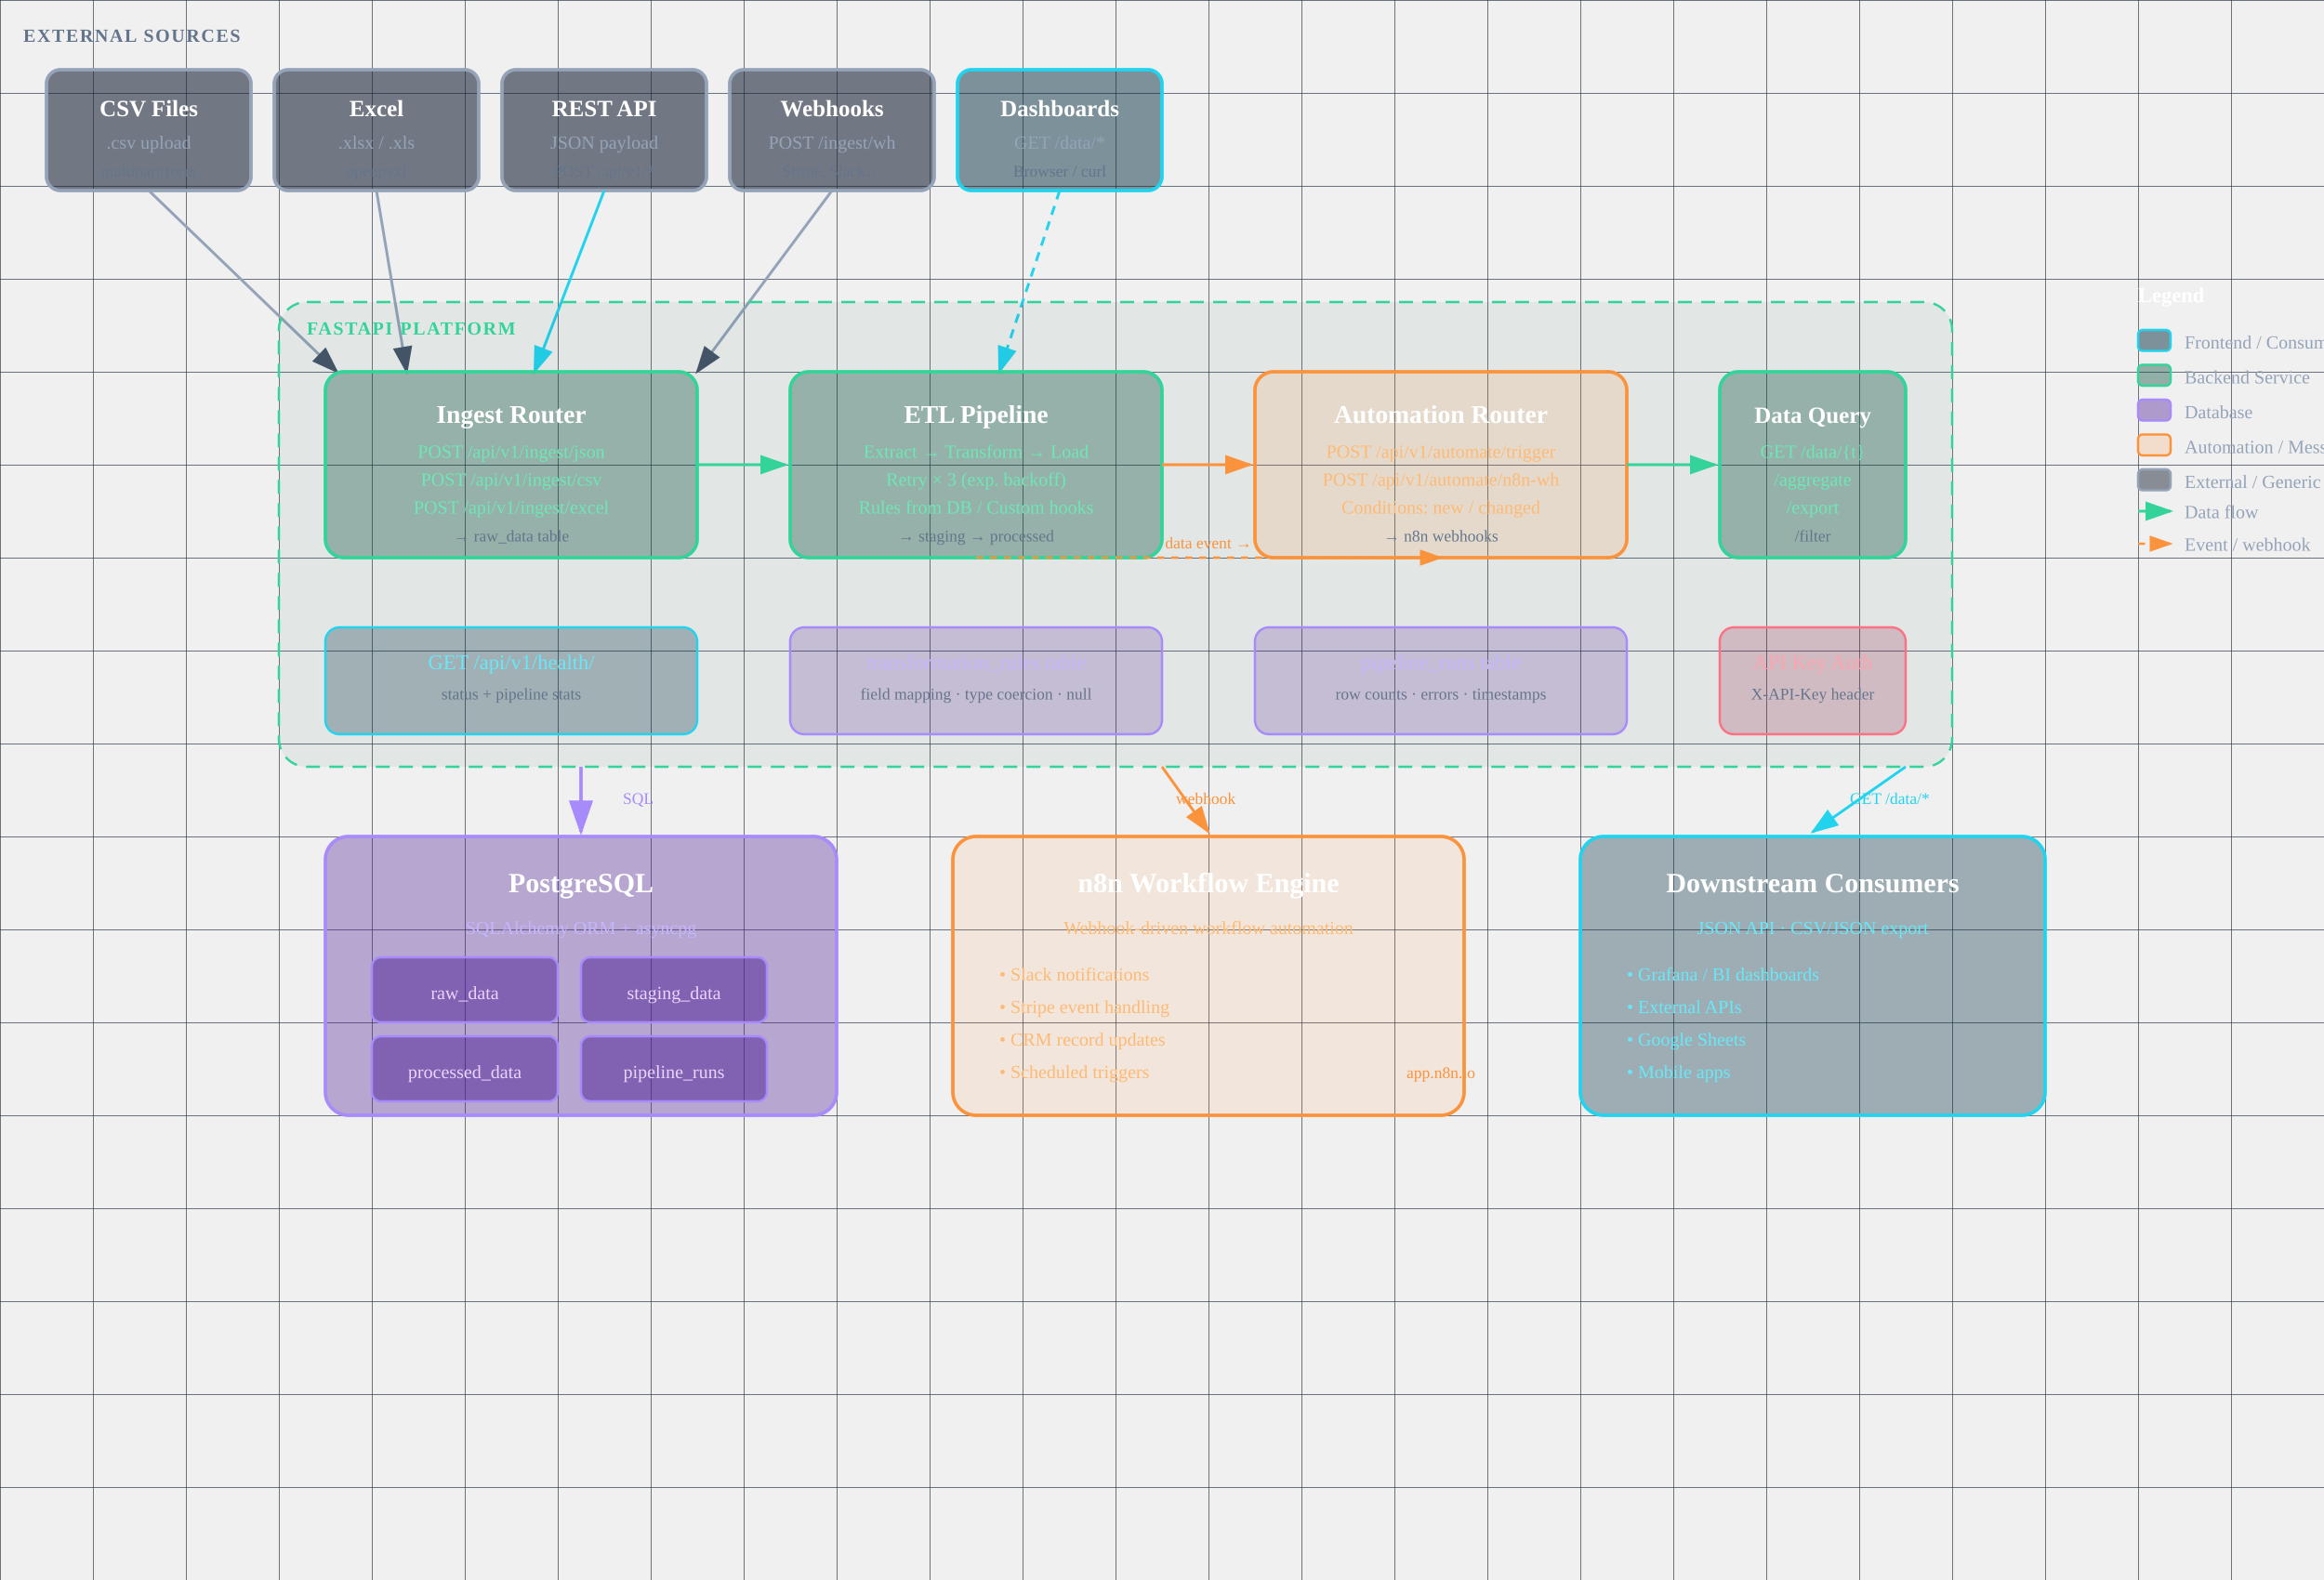
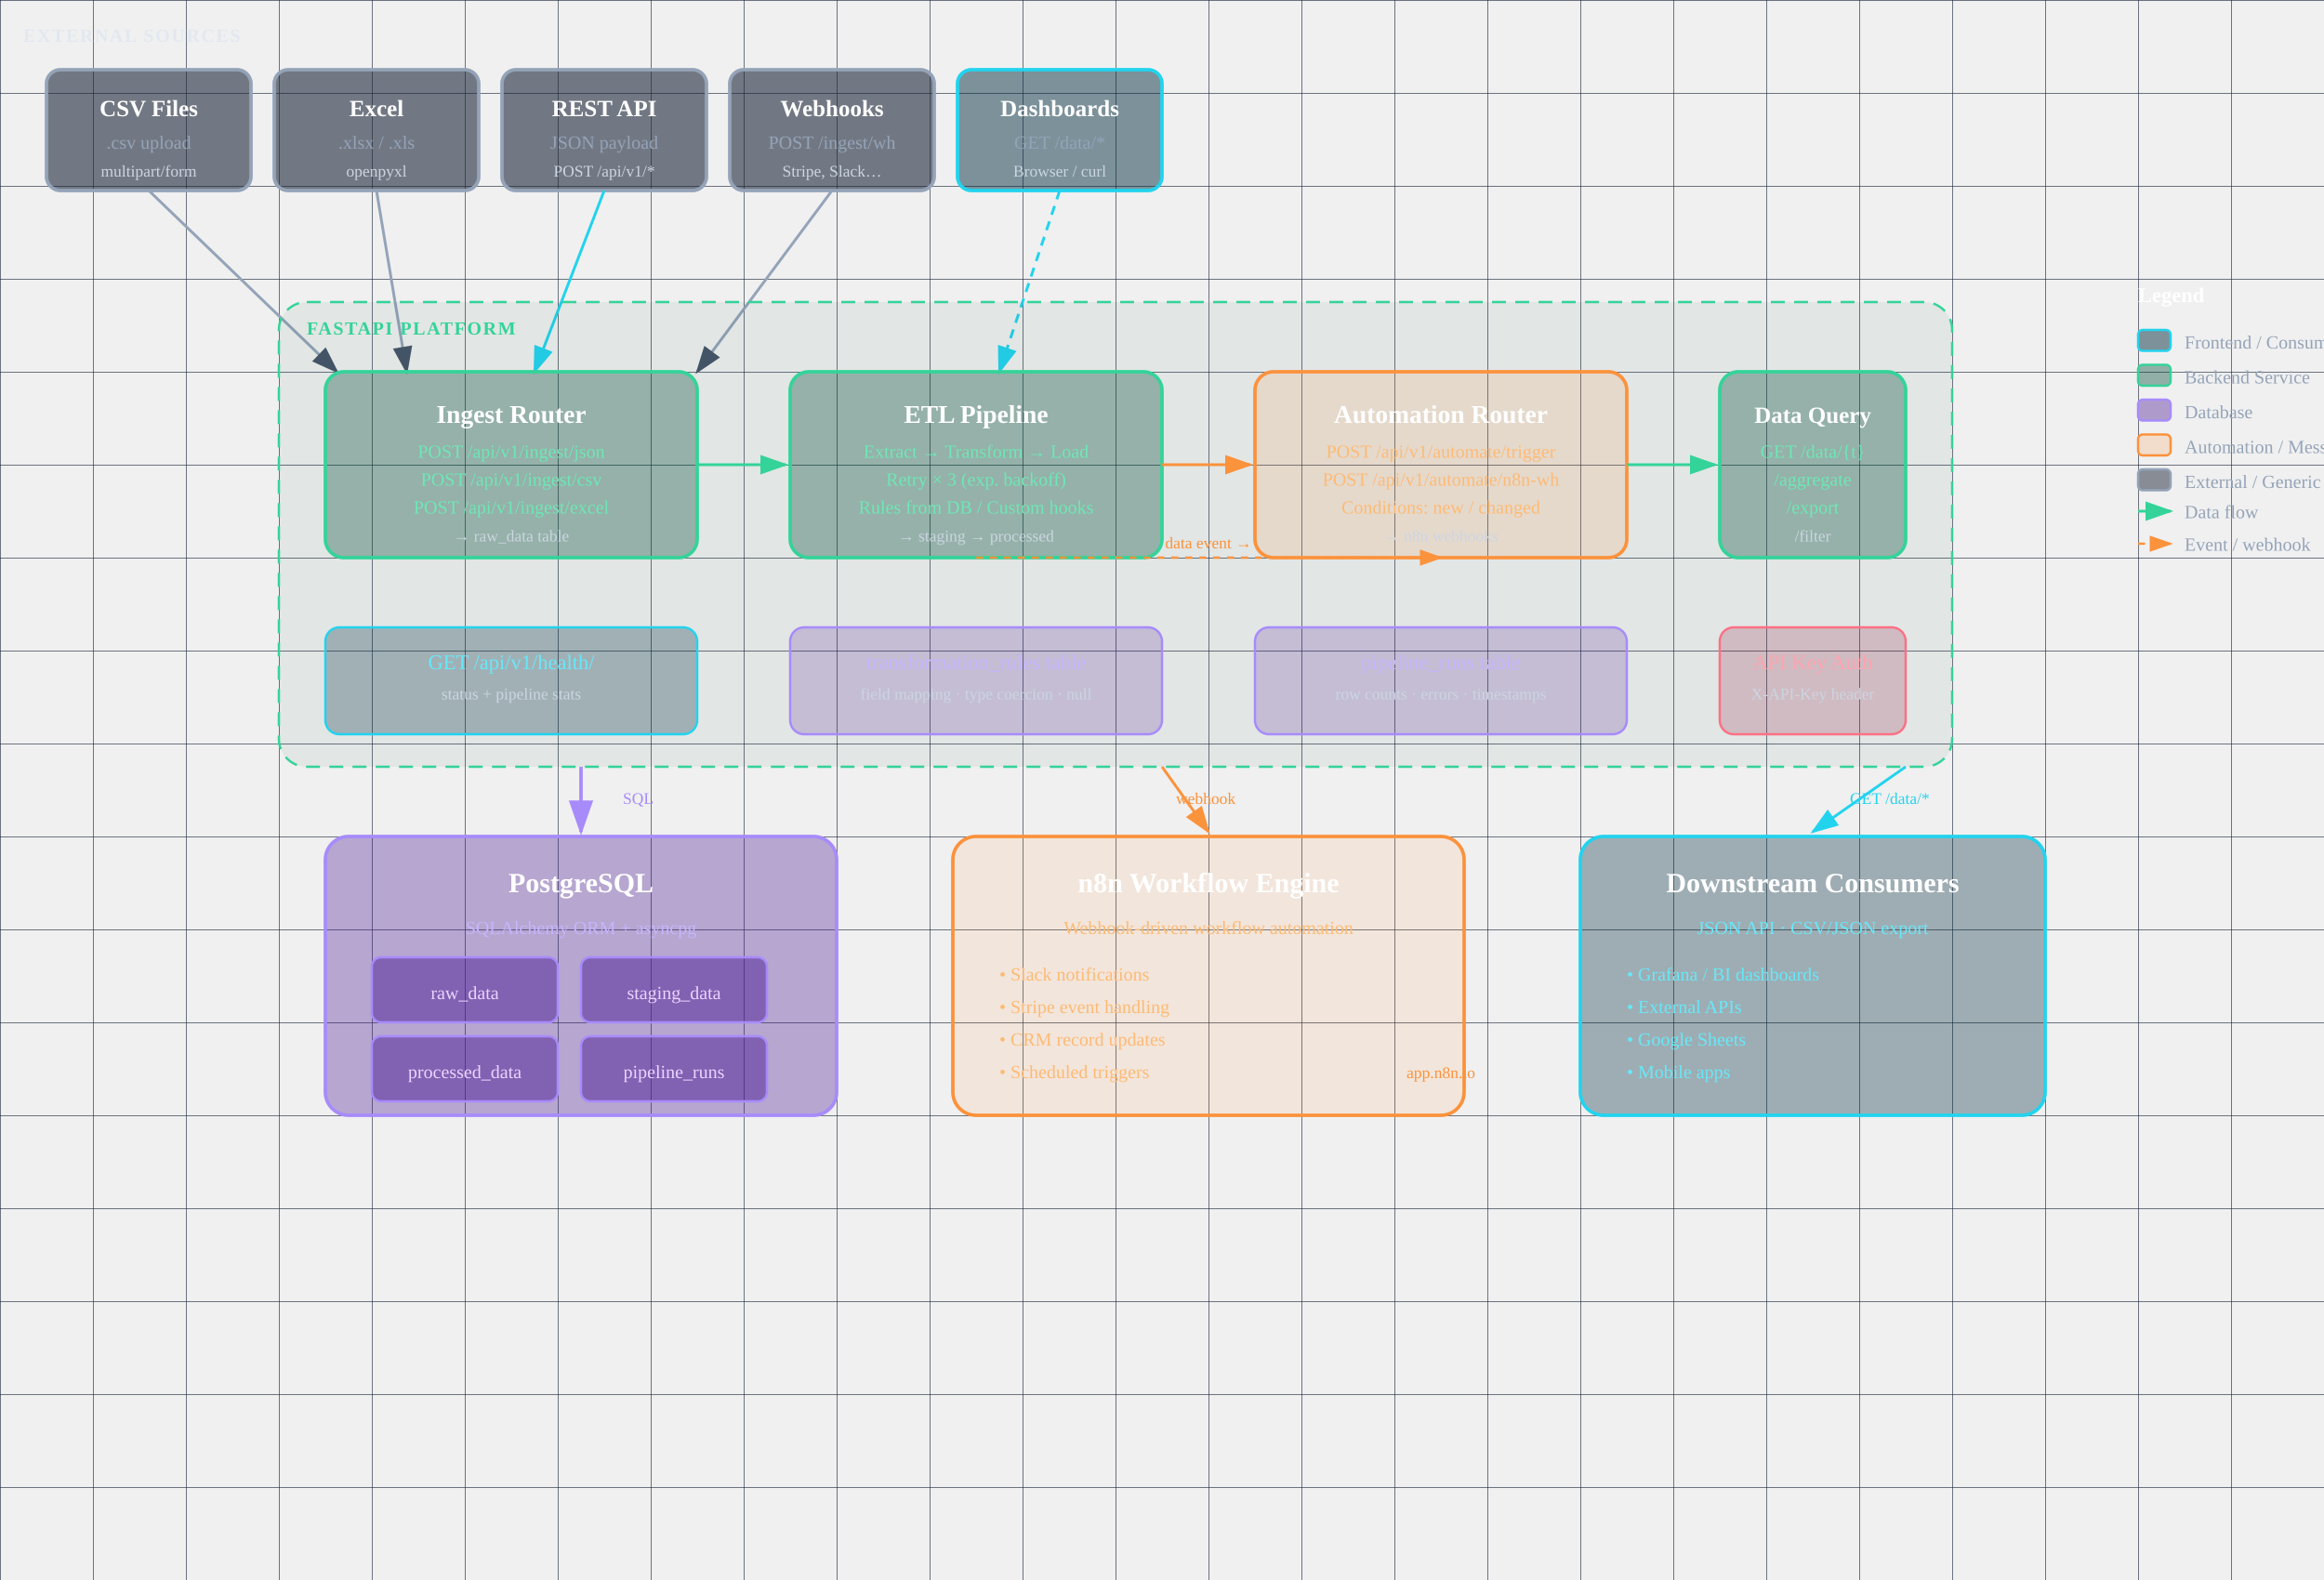
<svg xmlns="http://www.w3.org/2000/svg" viewBox="0 0 1000 680">
  <defs>
    <marker id="arrow" markerWidth="10" markerHeight="7" refX="9" refY="3.5" orient="auto">
      <polygon points="0 0, 10 3.5, 0 7" fill="#475569" />
    </marker>
    <marker id="arrow-cyan" markerWidth="10" markerHeight="7" refX="9" refY="3.5" orient="auto">
      <polygon points="0 0, 10 3.5, 0 7" fill="#22d3ee" />
    </marker>
    <marker id="arrow-emerald" markerWidth="10" markerHeight="7" refX="9" refY="3.5" orient="auto">
      <polygon points="0 0, 10 3.5, 0 7" fill="#34d399" />
    </marker>
    <marker id="arrow-violet" markerWidth="10" markerHeight="7" refX="9" refY="3.5" orient="auto">
      <polygon points="0 0, 10 3.5, 0 7" fill="#a78bfa" />
    </marker>
    <marker id="arrow-orange" markerWidth="10" markerHeight="7" refX="9" refY="3.5" orient="auto">
      <polygon points="0 0, 10 3.5, 0 7" fill="#fb923c" />
    </marker>
    <pattern id="grid" width="40" height="40" patternUnits="userSpaceOnUse">
      <path d="M 40 0 L 0 0 0 40" fill="none" stroke="#1e293b" stroke-width="0.5" />
    </pattern>
    <filter id="glow" x="-20%" y="-20%" width="140%" height="140%">
      <feGaussianBlur stdDeviation="3" result="coloredBlur" />
      <feMerge>
        <feMergeNode in="coloredBlur" />
        <feMergeNode in="SourceGraphic" />
      </feMerge>
    </filter>
  </defs>
  <rect width="100%" height="100%" fill="url(#grid)" />
  <rect x="20" y="30" width="88" height="52" rx="6" fill="rgba(30,41,59,0.6)" stroke="#94a3b8" stroke-width="1.5" />
  <text x="64" y="50" fill="white" font-size="10" font-weight="600" text-anchor="middle">CSV Files</text>
  <text x="64" y="64" fill="#94a3b8" font-size="8" text-anchor="middle">.csv upload</text>
-   <text x="64" y="76" fill="#64748b" font-size="7" text-anchor="middle">multipart/form</text>
+   <text x="64" y="76" fill="#cbd5e1" font-size="7" text-anchor="middle">multipart/form</text>
  <rect x="118" y="30" width="88" height="52" rx="6" fill="rgba(30,41,59,0.6)" stroke="#94a3b8" stroke-width="1.5" />
  <text x="162" y="50" fill="white" font-size="10" font-weight="600" text-anchor="middle">Excel</text>
  <text x="162" y="64" fill="#94a3b8" font-size="8" text-anchor="middle">.xlsx / .xls</text>
-   <text x="162" y="76" fill="#64748b" font-size="7" text-anchor="middle">openpyxl</text>
+   <text x="162" y="76" fill="#cbd5e1" font-size="7" text-anchor="middle">openpyxl</text>
  <rect x="216" y="30" width="88" height="52" rx="6" fill="rgba(30,41,59,0.6)" stroke="#94a3b8" stroke-width="1.5" />
  <text x="260" y="50" fill="white" font-size="10" font-weight="600" text-anchor="middle">REST API</text>
  <text x="260" y="64" fill="#94a3b8" font-size="8" text-anchor="middle">JSON payload</text>
-   <text x="260" y="76" fill="#64748b" font-size="7" text-anchor="middle">POST /api/v1/*</text>
+   <text x="260" y="76" fill="#cbd5e1" font-size="7" text-anchor="middle">POST /api/v1/*</text>
  <rect x="314" y="30" width="88" height="52" rx="6" fill="rgba(30,41,59,0.6)" stroke="#94a3b8" stroke-width="1.5" />
  <text x="358" y="50" fill="white" font-size="10" font-weight="600" text-anchor="middle">Webhooks</text>
  <text x="358" y="64" fill="#94a3b8" font-size="8" text-anchor="middle">POST /ingest/wh</text>
-   <text x="358" y="76" fill="#64748b" font-size="7" text-anchor="middle">Stripe, Slack…</text>
+   <text x="358" y="76" fill="#cbd5e1" font-size="7" text-anchor="middle">Stripe, Slack…</text>
  <rect x="412" y="30" width="88" height="52" rx="6" fill="rgba(8,51,68,0.5)" stroke="#22d3ee" stroke-width="1.5" />
  <text x="456" y="50" fill="white" font-size="10" font-weight="600" text-anchor="middle">Dashboards</text>
  <text x="456" y="64" fill="#94a3b8" font-size="8" text-anchor="middle">GET /data/*</text>
-   <text x="456" y="76" fill="#64748b" font-size="7" text-anchor="middle">Browser / curl</text>
-   <text x="10" y="18" fill="#64748b" font-size="8" font-weight="600" letter-spacing="0.08em">EXTERNAL SOURCES</text>
+   <text x="456" y="76" fill="#cbd5e1" font-size="7" text-anchor="middle">Browser / curl</text>
+   <text x="10" y="18" fill="#e2e8f0" font-size="8" font-weight="600" letter-spacing="0.08em">EXTERNAL SOURCES</text>
  <line x1="64" y1="82" x2="145" y2="160" stroke="#94a3b8" stroke-width="1.2" marker-end="url(#arrow)" />
  <line x1="162" y1="82" x2="175" y2="160" stroke="#94a3b8" stroke-width="1.2" marker-end="url(#arrow)" />
  <line x1="260" y1="82" x2="230" y2="160" stroke="#22d3ee" stroke-width="1.2" marker-end="url(#arrow-cyan)" />
  <line x1="358" y1="82" x2="300" y2="160" stroke="#94a3b8" stroke-width="1.2" marker-end="url(#arrow)" />
  <line x1="456" y1="82" x2="430" y2="160" stroke="#22d3ee" stroke-width="1.2" marker-end="url(#arrow-cyan)" stroke-dasharray="4,3" />
  <rect x="120" y="130" width="720" height="200" rx="12" fill="rgba(6,78,59,0.06)" stroke="#34d399" stroke-width="1" stroke-dasharray="6,4" />
  <text x="132" y="144" fill="#34d399" font-size="8" font-weight="600" letter-spacing="0.08em">FASTAPI PLATFORM</text>
  <rect x="140" y="160" width="160" height="80" rx="8" fill="rgba(6,78,59,0.35)" stroke="#34d399" stroke-width="1.5" />
  <text x="220" y="182" fill="white" font-size="11" font-weight="600" text-anchor="middle">Ingest Router</text>
  <text x="220" y="197" fill="#6ee7b7" font-size="8" text-anchor="middle">POST /api/v1/ingest/json</text>
  <text x="220" y="209" fill="#6ee7b7" font-size="8" text-anchor="middle">POST /api/v1/ingest/csv</text>
  <text x="220" y="221" fill="#6ee7b7" font-size="8" text-anchor="middle">POST /api/v1/ingest/excel</text>
-   <text x="220" y="233" fill="#64748b" font-size="7" text-anchor="middle">→ raw_data table</text>
+   <text x="220" y="233" fill="#cbd5e1" font-size="7" text-anchor="middle">→ raw_data table</text>
  <rect x="340" y="160" width="160" height="80" rx="8" fill="rgba(6,78,59,0.35)" stroke="#34d399" stroke-width="1.5" />
  <text x="420" y="182" fill="white" font-size="11" font-weight="600" text-anchor="middle">ETL Pipeline</text>
  <text x="420" y="197" fill="#6ee7b7" font-size="8" text-anchor="middle">Extract → Transform → Load</text>
  <text x="420" y="209" fill="#6ee7b7" font-size="8" text-anchor="middle">Retry × 3 (exp. backoff)</text>
  <text x="420" y="221" fill="#6ee7b7" font-size="8" text-anchor="middle">Rules from DB / Custom hooks</text>
-   <text x="420" y="233" fill="#64748b" font-size="7" text-anchor="middle">→ staging → processed</text>
+   <text x="420" y="233" fill="#cbd5e1" font-size="7" text-anchor="middle">→ staging → processed</text>
  <rect x="540" y="160" width="160" height="80" rx="8" fill="rgba(251,146,60,0.15)" stroke="#fb923c" stroke-width="1.5" />
  <text x="620" y="182" fill="white" font-size="11" font-weight="600" text-anchor="middle">Automation Router</text>
  <text x="620" y="197" fill="#fdba74" font-size="8" text-anchor="middle">POST /api/v1/automate/trigger</text>
  <text x="620" y="209" fill="#fdba74" font-size="8" text-anchor="middle">POST /api/v1/automate/n8n-wh</text>
  <text x="620" y="221" fill="#fdba74" font-size="8" text-anchor="middle">Conditions: new / changed</text>
-   <text x="620" y="233" fill="#64748b" font-size="7" text-anchor="middle">→ n8n webhooks</text>
+   <text x="620" y="233" fill="#cbd5e1" font-size="7" text-anchor="middle">→ n8n webhooks</text>
  <rect x="740" y="160" width="80" height="80" rx="8" fill="rgba(6,78,59,0.35)" stroke="#34d399" stroke-width="1.5" />
  <text x="780" y="182" fill="white" font-size="10" font-weight="600" text-anchor="middle">Data Query</text>
  <text x="780" y="197" fill="#6ee7b7" font-size="8" text-anchor="middle">GET /data/{t}</text>
  <text x="780" y="209" fill="#6ee7b7" font-size="8" text-anchor="middle">/aggregate</text>
  <text x="780" y="221" fill="#6ee7b7" font-size="8" text-anchor="middle">/export</text>
-   <text x="780" y="233" fill="#64748b" font-size="7" text-anchor="middle">/filter</text>
+   <text x="780" y="233" fill="#cbd5e1" font-size="7" text-anchor="middle">/filter</text>
  <line x1="300" y1="200" x2="338" y2="200" stroke="#34d399" stroke-width="1.2" marker-end="url(#arrow-emerald)" />
  <line x1="500" y1="200" x2="538" y2="200" stroke="#fb923c" stroke-width="1.2" marker-end="url(#arrow-orange)" />
  <line x1="700" y1="200" x2="738" y2="200" stroke="#34d399" stroke-width="1.2" marker-end="url(#arrow-emerald)" />
  <line x1="420" y1="240" x2="620" y2="240" stroke="#fb923c" stroke-width="1" stroke-dasharray="3,3" marker-end="url(#arrow-orange)" />
  <text x="520" y="236" fill="#fb923c" font-size="7" text-anchor="middle">data event →</text>
  <rect x="140" y="270" width="160" height="46" rx="6" fill="rgba(8,51,68,0.3)" stroke="#22d3ee" stroke-width="1" />
  <text x="220" y="288" fill="#67e8f9" font-size="9" font-weight="500" text-anchor="middle">GET /api/v1/health/</text>
-   <text x="220" y="301" fill="#64748b" font-size="7" text-anchor="middle">status + pipeline stats</text>
+   <text x="220" y="301" fill="#cbd5e1" font-size="7" text-anchor="middle">status + pipeline stats</text>
  <rect x="340" y="270" width="160" height="46" rx="6" fill="rgba(76,29,149,0.2)" stroke="#a78bfa" stroke-width="1" />
  <text x="420" y="288" fill="#c4b5fd" font-size="9" font-weight="500" text-anchor="middle">transformation_rules table</text>
-   <text x="420" y="301" fill="#64748b" font-size="7" text-anchor="middle">field mapping · type coercion · null</text>
+   <text x="420" y="301" fill="#cbd5e1" font-size="7" text-anchor="middle">field mapping · type coercion · null</text>
  <rect x="540" y="270" width="160" height="46" rx="6" fill="rgba(76,29,149,0.2)" stroke="#a78bfa" stroke-width="1" />
  <text x="620" y="288" fill="#c4b5fd" font-size="9" font-weight="500" text-anchor="middle">pipeline_runs table</text>
-   <text x="620" y="301" fill="#64748b" font-size="7" text-anchor="middle">row counts · errors · timestamps</text>
+   <text x="620" y="301" fill="#cbd5e1" font-size="7" text-anchor="middle">row counts · errors · timestamps</text>
  <rect x="740" y="270" width="80" height="46" rx="6" fill="rgba(136,19,55,0.2)" stroke="#fb7185" stroke-width="1" />
  <text x="780" y="288" fill="#fda4af" font-size="9" font-weight="500" text-anchor="middle">API Key Auth</text>
-   <text x="780" y="301" fill="#64748b" font-size="7" text-anchor="middle">X-API-Key header</text>
+   <text x="780" y="301" fill="#cbd5e1" font-size="7" text-anchor="middle">X-API-Key header</text>
  <rect x="140" y="360" width="220" height="120" rx="10" fill="rgba(76,29,149,0.35)" stroke="#a78bfa" stroke-width="1.5" />
  <text x="250" y="384" fill="white" font-size="12" font-weight="600" text-anchor="middle">PostgreSQL</text>
  <text x="250" y="402" fill="#c4b5fd" font-size="8" text-anchor="middle">SQLAlchemy ORM + asyncpg</text>
  <rect x="160" y="412" width="80" height="28" rx="4" fill="rgba(76,29,149,0.5)" stroke="#a78bfa" stroke-width="1" />
  <text x="200" y="430" fill="#e9d5ff" font-size="8" text-anchor="middle">raw_data</text>
  <rect x="250" y="412" width="80" height="28" rx="4" fill="rgba(76,29,149,0.5)" stroke="#a78bfa" stroke-width="1" />
  <text x="290" y="430" fill="#e9d5ff" font-size="8" text-anchor="middle">staging_data</text>
  <rect x="160" y="446" width="80" height="28" rx="4" fill="rgba(76,29,149,0.5)" stroke="#a78bfa" stroke-width="1" />
  <text x="200" y="464" fill="#e9d5ff" font-size="8" text-anchor="middle">processed_data</text>
  <rect x="250" y="446" width="80" height="28" rx="4" fill="rgba(76,29,149,0.5)" stroke="#a78bfa" stroke-width="1" />
  <text x="290" y="464" fill="#e9d5ff" font-size="8" text-anchor="middle">pipeline_runs</text>
  <line x1="250" y1="330" x2="250" y2="358" stroke="#a78bfa" stroke-width="1.5" marker-end="url(#arrow-violet)" />
  <text x="268" y="346" fill="#a78bfa" font-size="7">SQL</text>
  <rect x="410" y="360" width="220" height="120" rx="10" fill="rgba(251,146,60,0.12)" stroke="#fb923c" stroke-width="1.5" />
  <text x="520" y="384" fill="white" font-size="12" font-weight="600" text-anchor="middle">n8n Workflow Engine</text>
  <text x="520" y="402" fill="#fdba74" font-size="8" text-anchor="middle">Webhook-driven workflow automation</text>
  <text x="430" y="422" fill="#fdba74" font-size="8">• Slack notifications</text>
  <text x="430" y="436" fill="#fdba74" font-size="8">• Stripe event handling</text>
  <text x="430" y="450" fill="#fdba74" font-size="8">• CRM record updates</text>
  <text x="430" y="464" fill="#fdba74" font-size="8">• Scheduled triggers</text>
  <text x="620" y="464" fill="#fb923c" font-size="7" text-anchor="middle">app.n8n.io</text>
  <line x1="500" y1="330" x2="520" y2="358" stroke="#fb923c" stroke-width="1.2" marker-end="url(#arrow-orange)" />
  <text x="506" y="346" fill="#fb923c" font-size="7">webhook</text>
  <rect x="680" y="360" width="200" height="120" rx="10" fill="rgba(8,51,68,0.35)" stroke="#22d3ee" stroke-width="1.5" />
  <text x="780" y="384" fill="white" font-size="12" font-weight="600" text-anchor="middle">Downstream Consumers</text>
  <text x="780" y="402" fill="#67e8f9" font-size="8" text-anchor="middle">JSON API · CSV/JSON export</text>
  <text x="700" y="422" fill="#67e8f9" font-size="8">• Grafana / BI dashboards</text>
  <text x="700" y="436" fill="#67e8f9" font-size="8">• External APIs</text>
  <text x="700" y="450" fill="#67e8f9" font-size="8">• Google Sheets</text>
  <text x="700" y="464" fill="#67e8f9" font-size="8">• Mobile apps</text>
  <line x1="820" y1="330" x2="780" y2="358" stroke="#22d3ee" stroke-width="1.2" marker-end="url(#arrow-cyan)" />
  <text x="796" y="346" fill="#22d3ee" font-size="7">GET /data/*</text>
  <text x="920" y="130" fill="white" font-size="9" font-weight="600">Legend</text>
  <rect x="920" y="142" width="14" height="9" rx="2" fill="rgba(8,51,68,0.5)" stroke="#22d3ee" stroke-width="1" />
  <text x="940" y="150" fill="#94a3b8" font-size="8">Frontend / Consumer</text>
  <rect x="920" y="157" width="14" height="9" rx="2" fill="rgba(6,78,59,0.4)" stroke="#34d399" stroke-width="1" />
  <text x="940" y="165" fill="#94a3b8" font-size="8">Backend Service</text>
  <rect x="920" y="172" width="14" height="9" rx="2" fill="rgba(76,29,149,0.4)" stroke="#a78bfa" stroke-width="1" />
  <text x="940" y="180" fill="#94a3b8" font-size="8">Database</text>
  <rect x="920" y="187" width="14" height="9" rx="2" fill="rgba(251,146,60,0.2)" stroke="#fb923c" stroke-width="1" />
  <text x="940" y="195" fill="#94a3b8" font-size="8">Automation / Messaging</text>
  <rect x="920" y="202" width="14" height="9" rx="2" fill="rgba(30,41,59,0.5)" stroke="#94a3b8" stroke-width="1" />
  <text x="940" y="210" fill="#94a3b8" font-size="8">External / Generic</text>
  <line x1="920" y1="220" x2="934" y2="220" stroke="#34d399" stroke-width="1.2" marker-end="url(#arrow-emerald)" />
  <text x="940" y="223" fill="#94a3b8" font-size="8">Data flow</text>
  <line x1="920" y1="234" x2="934" y2="234" stroke="#fb923c" stroke-width="1" stroke-dasharray="3,3" marker-end="url(#arrow-orange)" />
  <text x="940" y="237" fill="#94a3b8" font-size="8">Event / webhook</text>
</svg>
